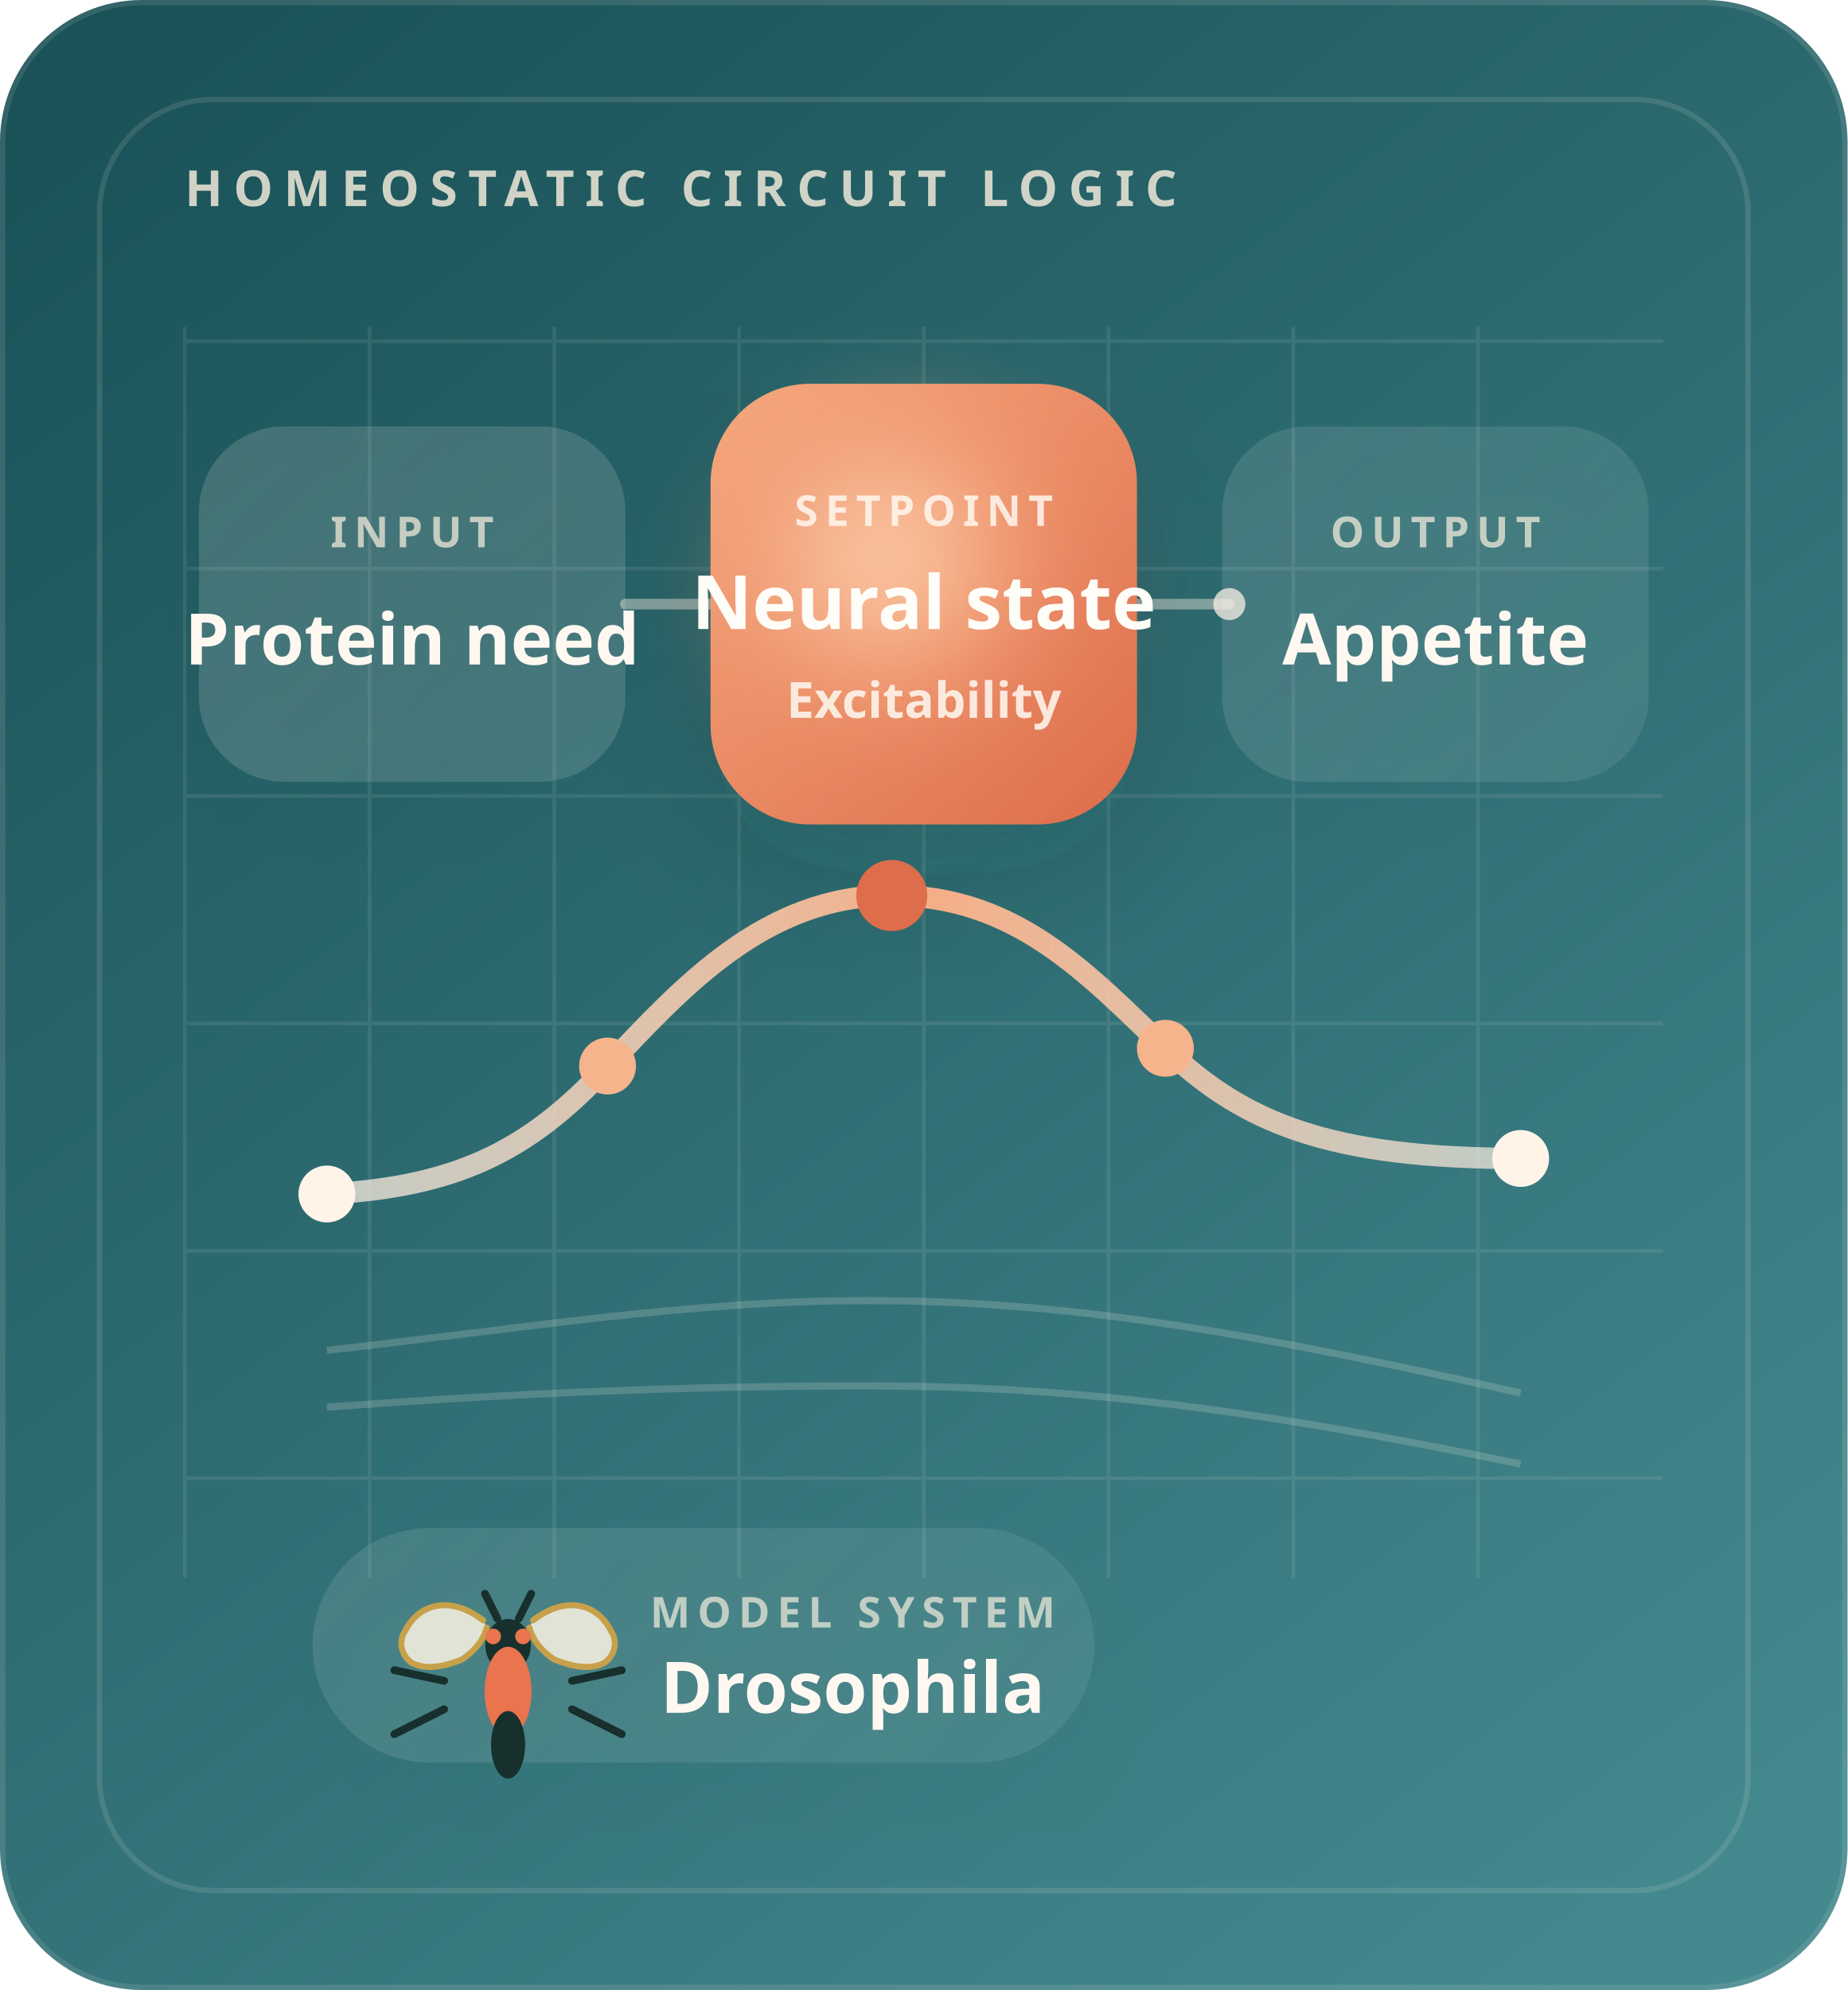
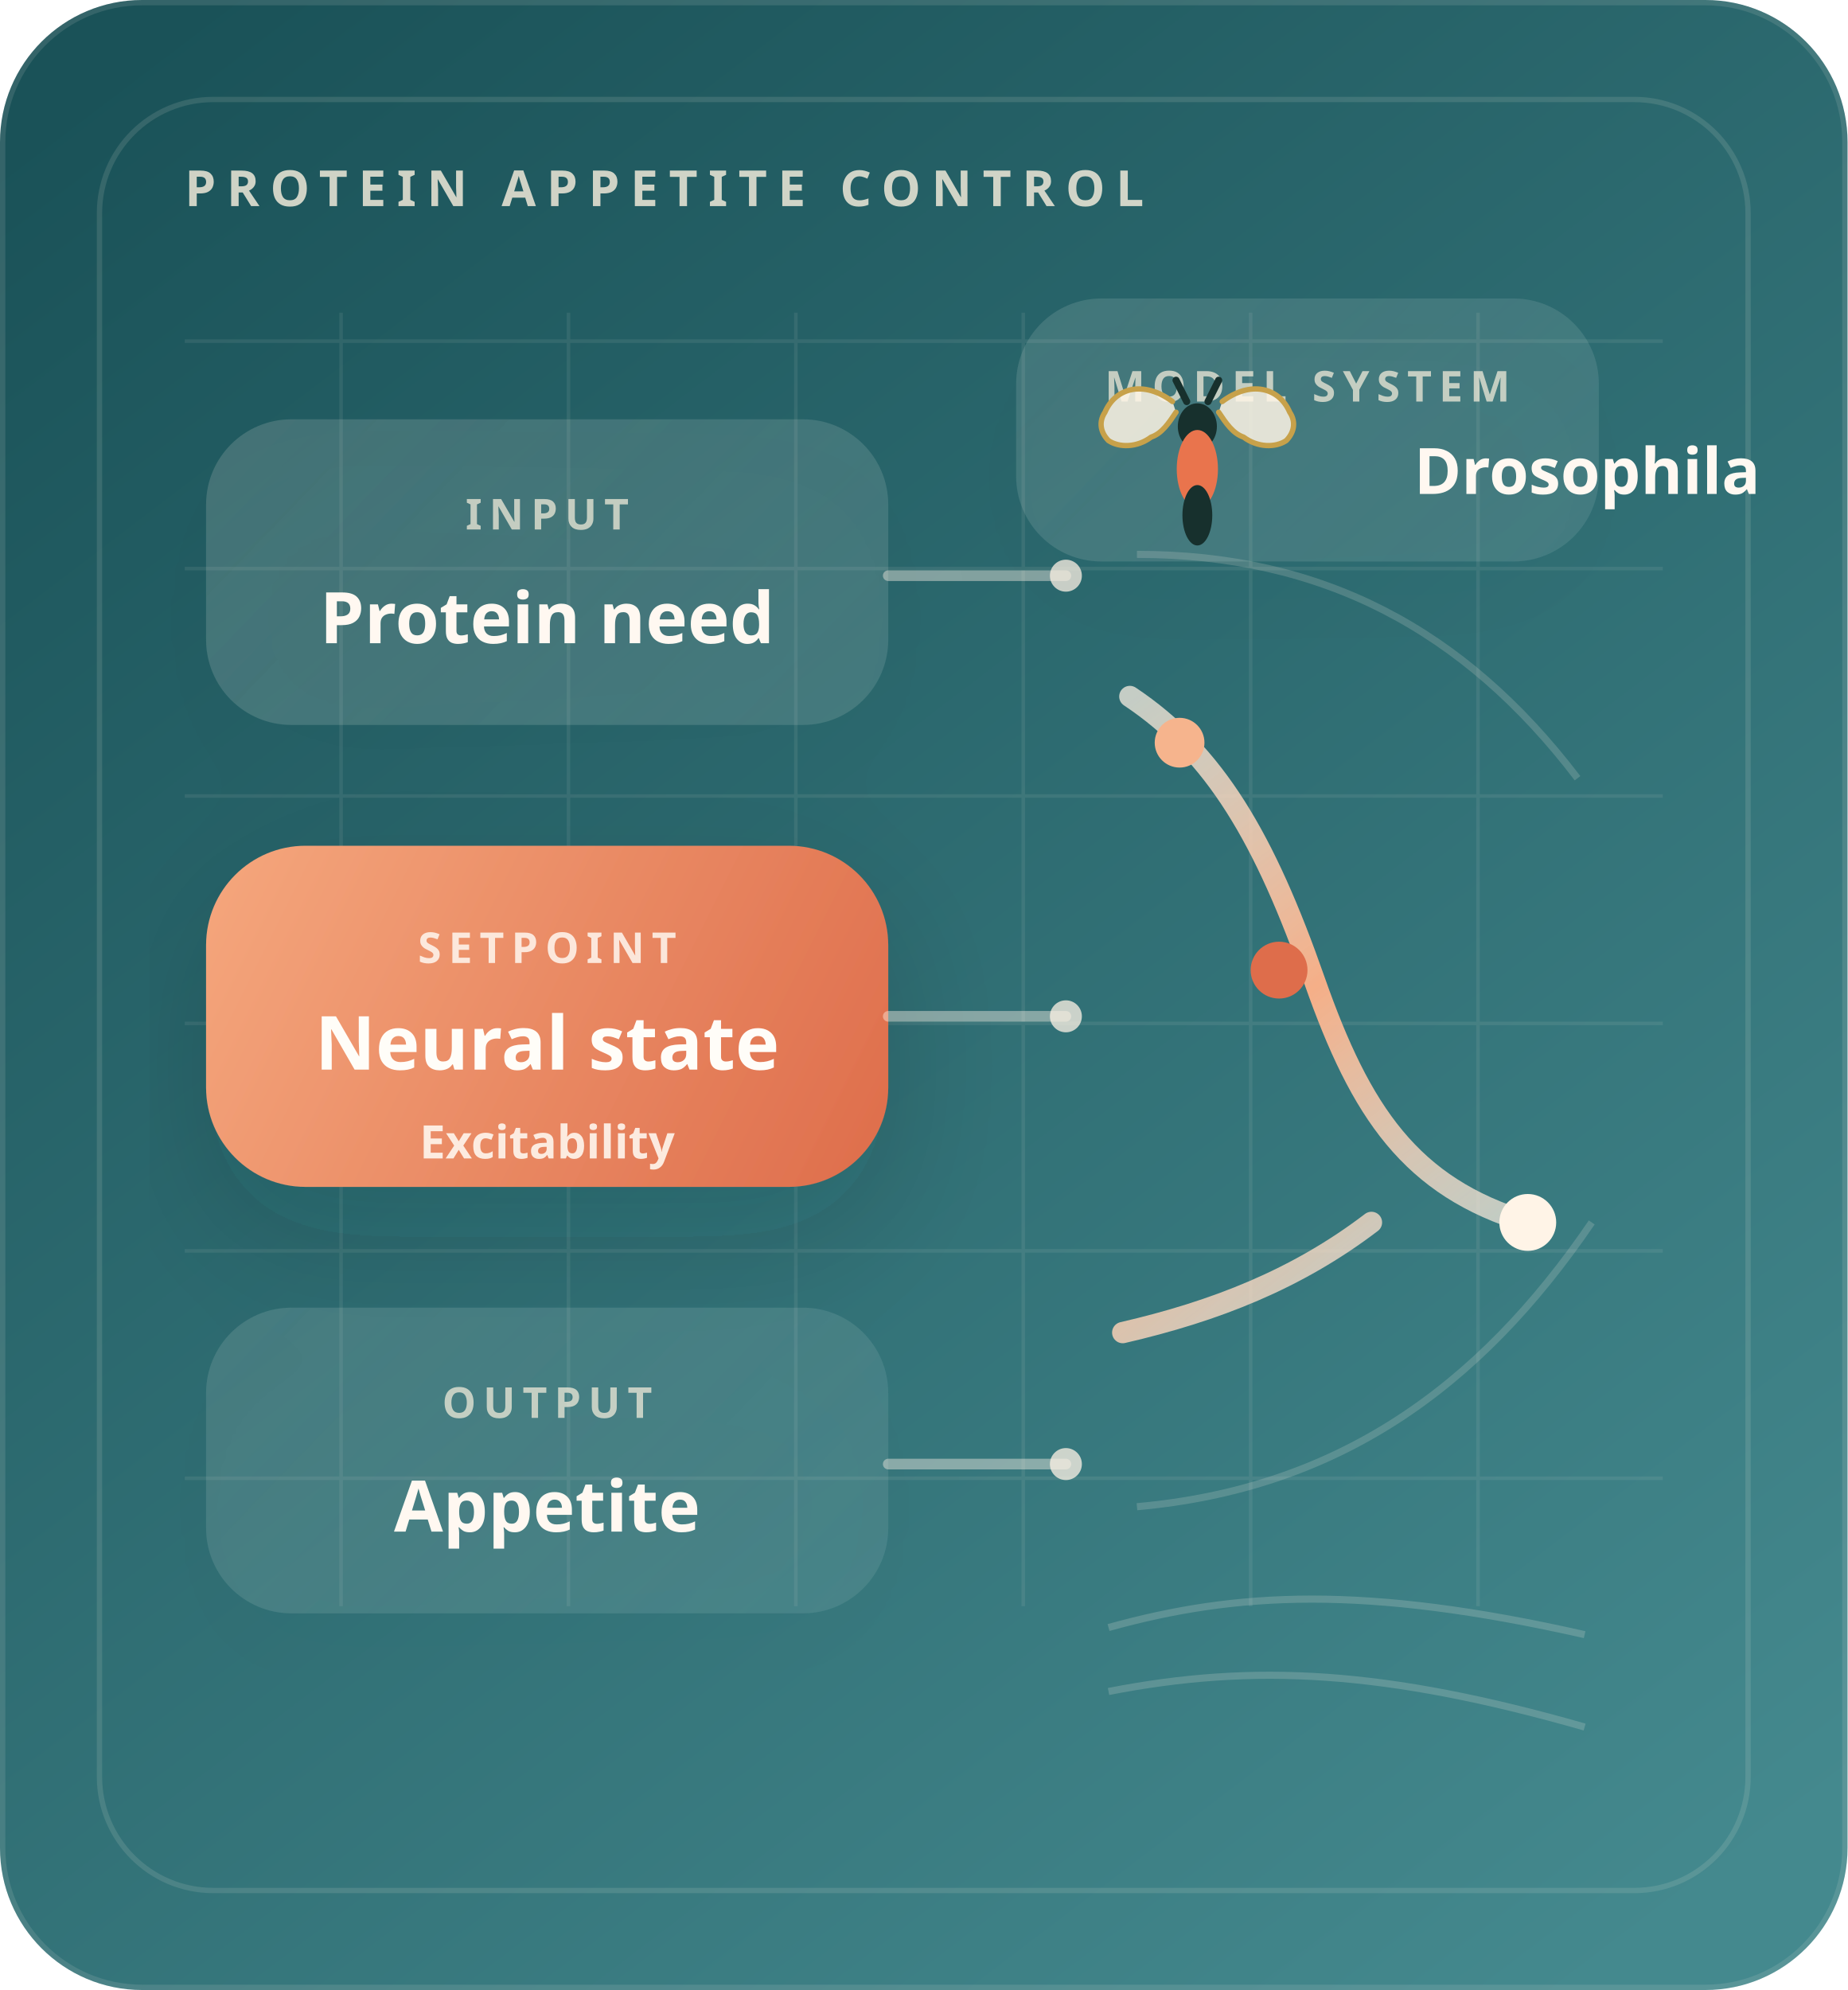
<svg xmlns="http://www.w3.org/2000/svg" width="520" height="560" viewBox="0 0 520 560" fill="none">
  <rect width="520" height="560" rx="40" fill="url(#bg)" />
  <rect x="0.75" y="0.75" width="518.5" height="558.5" rx="39.25" stroke="#F6EFE4" stroke-opacity="0.12" stroke-width="1.5" />
  <rect x="28" y="28" width="464" height="504" rx="32" stroke="#FFF4E8" stroke-opacity="0.12" stroke-width="1.5" />
-   <g opacity="0.09">
+   <g opacity="0.08">
    <path d="M52 96H468" stroke="#FFF5E8" />
    <path d="M52 160H468" stroke="#FFF5E8" />
    <path d="M52 224H468" stroke="#FFF5E8" />
    <path d="M52 288H468" stroke="#FFF5E8" />
    <path d="M52 352H468" stroke="#FFF5E8" />
    <path d="M52 416H468" stroke="#FFF5E8" />
-     <path d="M52 92V444" stroke="#FFF5E8" />
-     <path d="M104 92V444" stroke="#FFF5E8" />
-     <path d="M156 92V444" stroke="#FFF5E8" />
-     <path d="M208 92V444" stroke="#FFF5E8" />
-     <path d="M260 92V444" stroke="#FFF5E8" />
-     <path d="M312 92V444" stroke="#FFF5E8" />
-     <path d="M364 92V444" stroke="#FFF5E8" />
-     <path d="M416 92V444" stroke="#FFF5E8" />
+     <path d="M96 88V452" stroke="#FFF5E8" />
+     <path d="M160 88V452" stroke="#FFF5E8" />
+     <path d="M224 88V452" stroke="#FFF5E8" />
+     <path d="M288 88V452" stroke="#FFF5E8" />
+     <path d="M352 88V452" stroke="#FFF5E8" />
+     <path d="M416 88V452" stroke="#FFF5E8" />
  </g>
-   <text x="52" y="58" fill="#F6EEDD" fill-opacity="0.82" font-family="Avenir Next, Segoe UI, sans-serif" font-size="14" font-weight="700" letter-spacing="3">HOMEOSTATIC CIRCUIT LOGIC</text>
-   <path d="M176 170H214" stroke="#FFF4E8" stroke-opacity="0.42" stroke-width="3" stroke-linecap="round" />
-   <path d="M308 170H346" stroke="#FFF4E8" stroke-opacity="0.42" stroke-width="3" stroke-linecap="round" />
-   <circle cx="214" cy="170" r="4.5" fill="#FFF3E5" fill-opacity="0.75" />
-   <circle cx="346" cy="170" r="4.5" fill="#FFF3E5" fill-opacity="0.75" />
+   <text x="52" y="58" fill="#F6EEDD" fill-opacity="0.82" font-family="Avenir Next, Segoe UI, sans-serif" font-size="14" font-weight="700" letter-spacing="3">PROTEIN APPETITE CONTROL</text>
  <g filter="url(#cardShadow)">
-     <rect x="56" y="120" width="120" height="100" rx="24" fill="url(#card)" />
-     <rect x="200" y="108" width="120" height="124" rx="28" fill="url(#highlight)" />
-     <rect x="344" y="120" width="120" height="100" rx="24" fill="url(#card)" />
+     <rect x="58" y="118" width="192" height="86" rx="24" fill="url(#card)" />
+     <rect x="58" y="238" width="192" height="96" rx="28" fill="url(#highlight)" />
+     <rect x="58" y="368" width="192" height="86" rx="24" fill="url(#card)" />
  </g>
-   <text x="116" y="154" fill="#F6EEDD" fill-opacity="0.72" font-family="Avenir Next, Segoe UI, sans-serif" font-size="12" font-weight="700" letter-spacing="2" text-anchor="middle">INPUT</text>
-   <text x="116" y="187" fill="#FFF8F1" font-family="Avenir Next, Segoe UI, sans-serif" font-size="20" font-weight="700" text-anchor="middle">Protein need</text>
-   <g filter="url(#centerGlow)">
-     <circle cx="260" cy="170" r="44" fill="url(#glow)" />
+   <text x="154" y="149" fill="#F6EEDD" fill-opacity="0.72" font-family="Avenir Next, Segoe UI, sans-serif" font-size="12" font-weight="700" letter-spacing="2" text-anchor="middle">INPUT</text>
+   <text x="154" y="181" fill="#FFF8F1" font-family="Avenir Next, Segoe UI, sans-serif" font-size="20" font-weight="700" text-anchor="middle">Protein need</text>
+   <text x="154" y="271" fill="#FFF8F1" fill-opacity="0.84" font-family="Avenir Next, Segoe UI, sans-serif" font-size="12" font-weight="700" letter-spacing="2" text-anchor="middle">SETPOINT</text>
+   <text x="154" y="301" fill="#FFFDF8" font-family="Avenir Next, Segoe UI, sans-serif" font-size="21" font-weight="700" text-anchor="middle">Neural state</text>
+   <text x="154" y="326" fill="#FFF8F1" fill-opacity="0.88" font-family="Avenir Next, Segoe UI, sans-serif" font-size="13" font-weight="600" text-anchor="middle">Excitability</text>
+   <text x="154" y="399" fill="#F6EEDD" fill-opacity="0.72" font-family="Avenir Next, Segoe UI, sans-serif" font-size="12" font-weight="700" letter-spacing="2" text-anchor="middle">OUTPUT</text>
+   <text x="154" y="431" fill="#FFF8F1" font-family="Avenir Next, Segoe UI, sans-serif" font-size="20" font-weight="700" text-anchor="middle">Appetite</text>
+   <path d="M250 162H300" stroke="#FFF4E8" stroke-opacity="0.42" stroke-width="3" stroke-linecap="round" />
+   <path d="M250 286H300" stroke="#FFF4E8" stroke-opacity="0.42" stroke-width="3" stroke-linecap="round" />
+   <path d="M250 412H300" stroke="#FFF4E8" stroke-opacity="0.42" stroke-width="3" stroke-linecap="round" />
+   <circle cx="300" cy="162" r="4.5" fill="#FFF3E5" fill-opacity="0.75" />
+   <circle cx="300" cy="286" r="4.5" fill="#FFF3E5" fill-opacity="0.75" />
+   <circle cx="300" cy="412" r="4.5" fill="#FFF3E5" fill-opacity="0.75" />
+   <path d="M318 196C342 212 356 236 370 276C383 313 397 334 430 344" stroke="url(#trace)" stroke-width="6" stroke-linecap="round" />
+   <path d="M316 375C342 369 365 360 386 344" stroke="url(#trace)" stroke-width="6" stroke-linecap="round" />
+   <circle cx="332" cy="209" r="7" fill="#F6B48D" />
+   <circle cx="360" cy="273" r="8" fill="#DE6D4B" />
+   <circle cx="430" cy="344" r="8" fill="#FFF4E7" />
+   <g opacity="0.17">
+     <path d="M320 156C372 156 412 177 444 219" stroke="#FFF4E8" stroke-width="2" />
+     <path d="M320 424C376 419 416 391 448 344" stroke="#FFF4E8" stroke-width="2" />
  </g>
-   <text x="260" y="148" fill="#FFF8F1" fill-opacity="0.84" font-family="Avenir Next, Segoe UI, sans-serif" font-size="12" font-weight="700" letter-spacing="2" text-anchor="middle">SETPOINT</text>
-   <text x="260" y="177" fill="#FFFDF8" font-family="Avenir Next, Segoe UI, sans-serif" font-size="21" font-weight="700" text-anchor="middle">Neural state</text>
-   <text x="260" y="202" fill="#FFF8F1" fill-opacity="0.86" font-family="Avenir Next, Segoe UI, sans-serif" font-size="14" font-weight="600" text-anchor="middle">Excitability</text>
-   <text x="404" y="154" fill="#F6EEDD" fill-opacity="0.72" font-family="Avenir Next, Segoe UI, sans-serif" font-size="12" font-weight="700" letter-spacing="2" text-anchor="middle">OUTPUT</text>
-   <text x="404" y="187" fill="#FFF8F1" font-family="Avenir Next, Segoe UI, sans-serif" font-size="20" font-weight="700" text-anchor="middle">Appetite</text>
-   <path d="M92 336C127 334 148 325 171 300C192 278 215 252 251 252C286 252 306 274 328 295C350 316 374 326 428 326" stroke="url(#trace)" stroke-width="6" stroke-linecap="round" />
-   <circle cx="92" cy="336" r="8" fill="#FFF4E7" />
-   <circle cx="171" cy="300" r="8" fill="#F6B48D" />
-   <circle cx="251" cy="252" r="10" fill="#DE6D4B" />
-   <circle cx="328" cy="295" r="8" fill="#F6B48D" />
-   <circle cx="428" cy="326" r="8" fill="#FFF4E7" />
  <g opacity="0.18">
-     <path d="M92 380C146 374 194 366 244 366C301 366 352 375 428 392" stroke="#FFF4E8" stroke-width="2" />
-     <path d="M92 396C145 392 195 390 244 390C296 390 346 395 428 412" stroke="#FFF4E8" stroke-width="2" />
+     <path d="M312 458C348 448 384 446 446 460" stroke="#FFF4E8" stroke-width="2" />
+     <path d="M312 476C353 468 390 470 446 486" stroke="#FFF4E8" stroke-width="2" />
  </g>
  <g filter="url(#cardShadow)">
-     <rect x="88" y="430" width="220" height="66" rx="33" fill="url(#card)" />
+     <rect x="286" y="84" width="164" height="74" rx="24" fill="url(#card)" />
  </g>
-   <g transform="translate(112 445)">
-     <path d="M24 11C15 4 6 6 2 14C0 17 1 21 4 23C8 25 13 24 18 22C21 20 24 17 25 13" fill="#FFF6E7" fill-opacity="0.84" stroke="#C7A14A" stroke-width="1.7" stroke-linecap="round" stroke-linejoin="round" />
-     <path d="M38 11C47 4 56 6 60 14C62 17 61 21 58 23C54 25 49 24 44 22C41 20 38 17 37 13" fill="#FFF6E7" fill-opacity="0.84" stroke="#C7A14A" stroke-width="1.7" stroke-linecap="round" stroke-linejoin="round" />
-     <ellipse cx="31" cy="18" rx="6.4" ry="7.4" fill="#17302D" />
-     <ellipse cx="31" cy="31" rx="6.6" ry="12.6" fill="#E9744D" />
-     <ellipse cx="31" cy="46" rx="4.8" ry="9.5" fill="#17302D" />
-     <circle cx="26.8" cy="15.5" r="2.2" fill="#E9744D" />
-     <circle cx="35.2" cy="15.5" r="2.2" fill="#E9744D" />
-     <path d="M28 10.5L24.5 3.5" stroke="#17302D" stroke-width="2.2" stroke-linecap="round" />
-     <path d="M34 10.5L37.5 3.5" stroke="#17302D" stroke-width="2.2" stroke-linecap="round" />
-     <path d="M13 28L-1 25" stroke="#17302D" stroke-width="2.2" stroke-linecap="round" />
-     <path d="M13 36L-1 43" stroke="#17302D" stroke-width="2.2" stroke-linecap="round" />
-     <path d="M49 28L63 25" stroke="#17302D" stroke-width="2.2" stroke-linecap="round" />
-     <path d="M49 36L63 43" stroke="#17302D" stroke-width="2.2" stroke-linecap="round" />
+   <text x="368" y="113" fill="#F6EEDD" fill-opacity="0.72" font-family="Avenir Next, Segoe UI, sans-serif" font-size="12" font-weight="700" letter-spacing="2" text-anchor="middle">MODEL SYSTEM</text>
+   <g transform="translate(310 104)">
+     <path d="M20 9C12 3 4 5 1 12C-1 15 0 18 2 20C5 22 10 22 14 19C17 18 19 15 21 12" fill="#FFF6E7" fill-opacity="0.84" stroke="#C7A14A" stroke-width="1.5" stroke-linecap="round" stroke-linejoin="round" />
+     <path d="M34 9C42 3 50 5 53 12C55 15 54 18 52 20C49 22 44 22 40 19C37 18 35 15 33 12" fill="#FFF6E7" fill-opacity="0.84" stroke="#C7A14A" stroke-width="1.5" stroke-linecap="round" stroke-linejoin="round" />
+     <ellipse cx="27" cy="16" rx="5.5" ry="6.5" fill="#17302D" />
+     <ellipse cx="27" cy="28" rx="5.8" ry="11" fill="#E9744D" />
+     <ellipse cx="27" cy="41" rx="4.2" ry="8.5" fill="#17302D" />
+     <path d="M24 9L21 3" stroke="#17302D" stroke-width="2" stroke-linecap="round" />
+     <path d="M30 9L33 3" stroke="#17302D" stroke-width="2" stroke-linecap="round" />
  </g>
-   <text x="240" y="458" fill="#F6EEDD" fill-opacity="0.7" font-family="Avenir Next, Segoe UI, sans-serif" font-size="12" font-weight="700" letter-spacing="2" text-anchor="middle">MODEL SYSTEM</text>
-   <text x="240" y="482" fill="#FFF8F1" font-family="Avenir Next, Segoe UI, sans-serif" font-size="20" font-weight="700" text-anchor="middle">Drosophila</text>
+   <text x="398" y="139" fill="#FFF8F1" font-family="Avenir Next, Segoe UI, sans-serif" font-size="18" font-weight="700">Drosophila</text>
  <defs>
    <linearGradient id="bg" x1="34" y1="18" x2="446" y2="560" gradientUnits="userSpaceOnUse">
      <stop stop-color="#1A5258" />
      <stop offset="1" stop-color="#44898E" />
    </linearGradient>
-     <linearGradient id="card" x1="56" y1="120" x2="464" y2="496" gradientUnits="userSpaceOnUse">
+     <linearGradient id="card" x1="58" y1="118" x2="450" y2="496" gradientUnits="userSpaceOnUse">
      <stop stop-color="#F7F1E6" stop-opacity="0.16" />
      <stop offset="1" stop-color="#B4D5D6" stop-opacity="0.08" />
    </linearGradient>
-     <linearGradient id="highlight" x1="200" y1="108" x2="320" y2="232" gradientUnits="userSpaceOnUse">
+     <linearGradient id="highlight" x1="58" y1="238" x2="250" y2="334" gradientUnits="userSpaceOnUse">
      <stop stop-color="#F5A77D" />
      <stop offset="1" stop-color="#DE6D4B" />
    </linearGradient>
-     <radialGradient id="glow" cx="0" cy="0" r="1" gradientUnits="userSpaceOnUse" gradientTransform="translate(248 156) rotate(44) scale(58)">
-       <stop stop-color="#FFF0D7" />
-       <stop offset="0.5" stop-color="#F8AB80" stop-opacity="0.95" />
-       <stop offset="1" stop-color="#DE6D4B" stop-opacity="0.1" />
-     </radialGradient>
-     <linearGradient id="trace" x1="92" y1="336" x2="428" y2="326" gradientUnits="userSpaceOnUse">
+     <linearGradient id="trace" x1="318" y1="196" x2="430" y2="344" gradientUnits="userSpaceOnUse">
      <stop stop-color="#FFF3E6" stop-opacity="0.72" />
      <stop offset="0.52" stop-color="#F5AF88" />
      <stop offset="1" stop-color="#FFF3E6" stop-opacity="0.68" />
    </linearGradient>
-     <filter id="cardShadow" x="42" y="96" width="436" height="420" filterUnits="userSpaceOnUse" color-interpolation-filters="sRGB">
+     <filter id="cardShadow" x="42" y="68" width="424" height="402" filterUnits="userSpaceOnUse" color-interpolation-filters="sRGB">
      <feDropShadow dx="0" dy="14" stdDeviation="18" flood-color="#0B2E31" flood-opacity="0.14" />
-     </filter>
-     <filter id="centerGlow" x="182" y="92" width="156" height="156" filterUnits="userSpaceOnUse" color-interpolation-filters="sRGB">
-       <feGaussianBlur stdDeviation="17" />
    </filter>
  </defs>
</svg>
